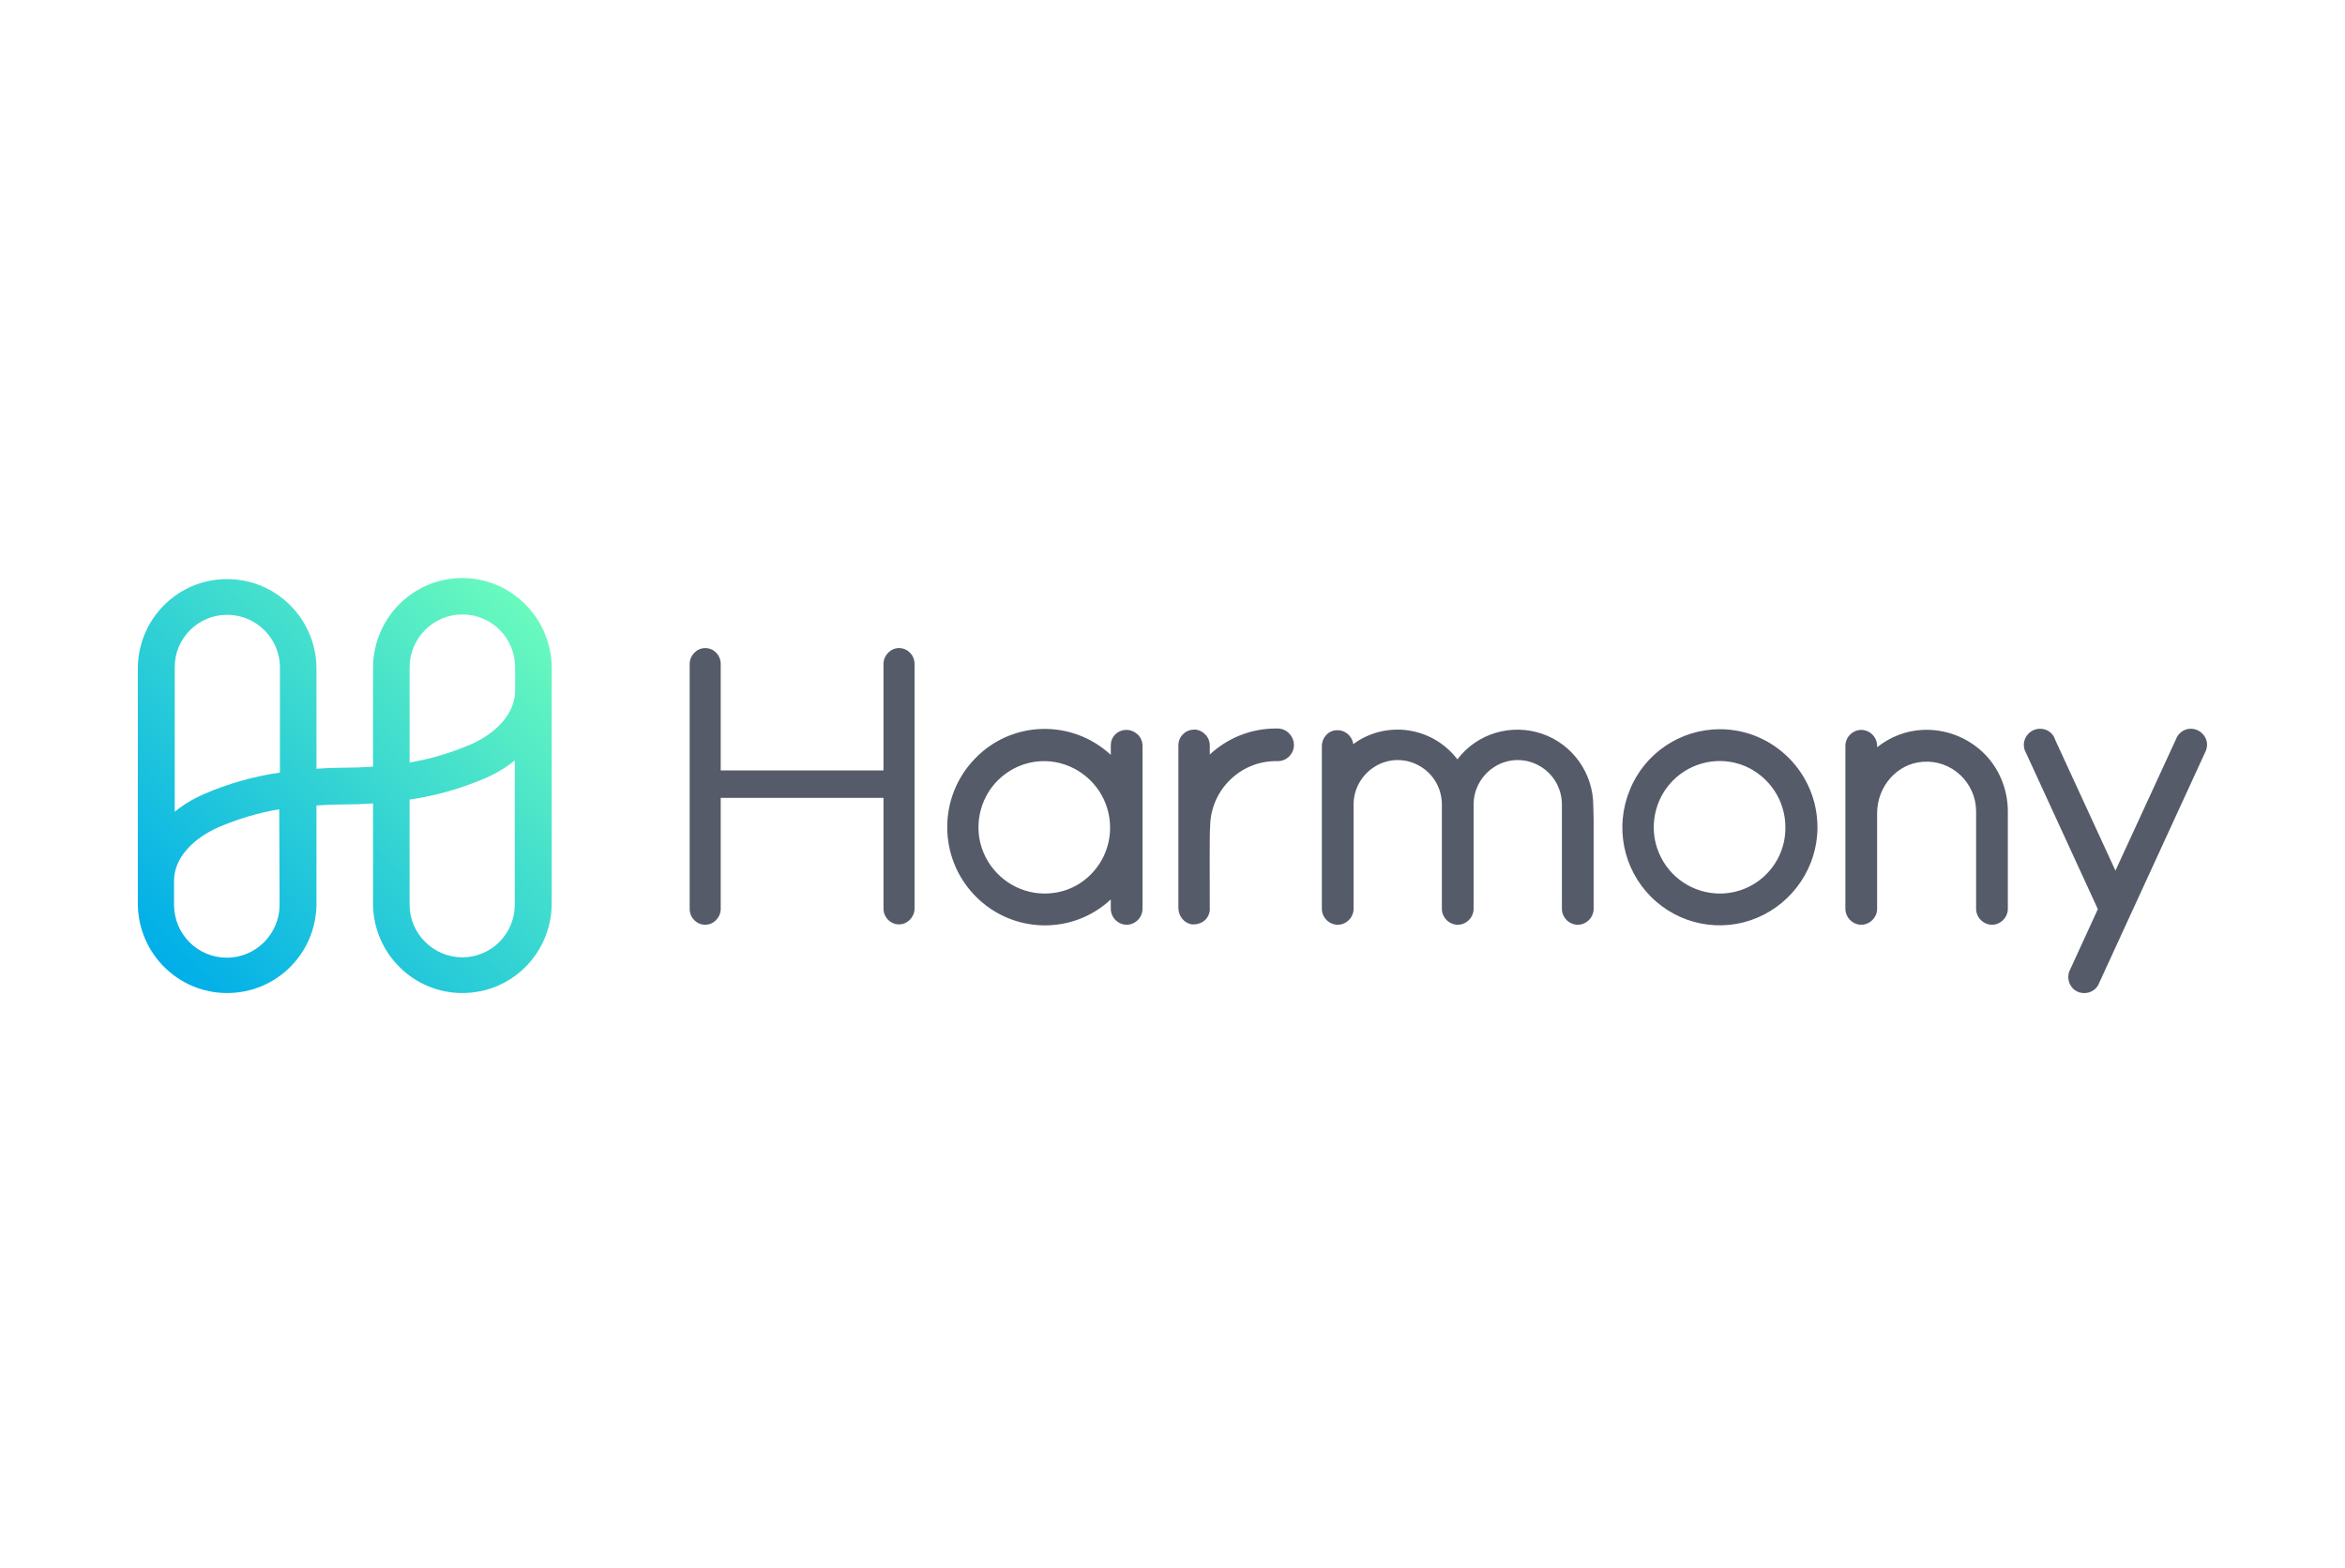
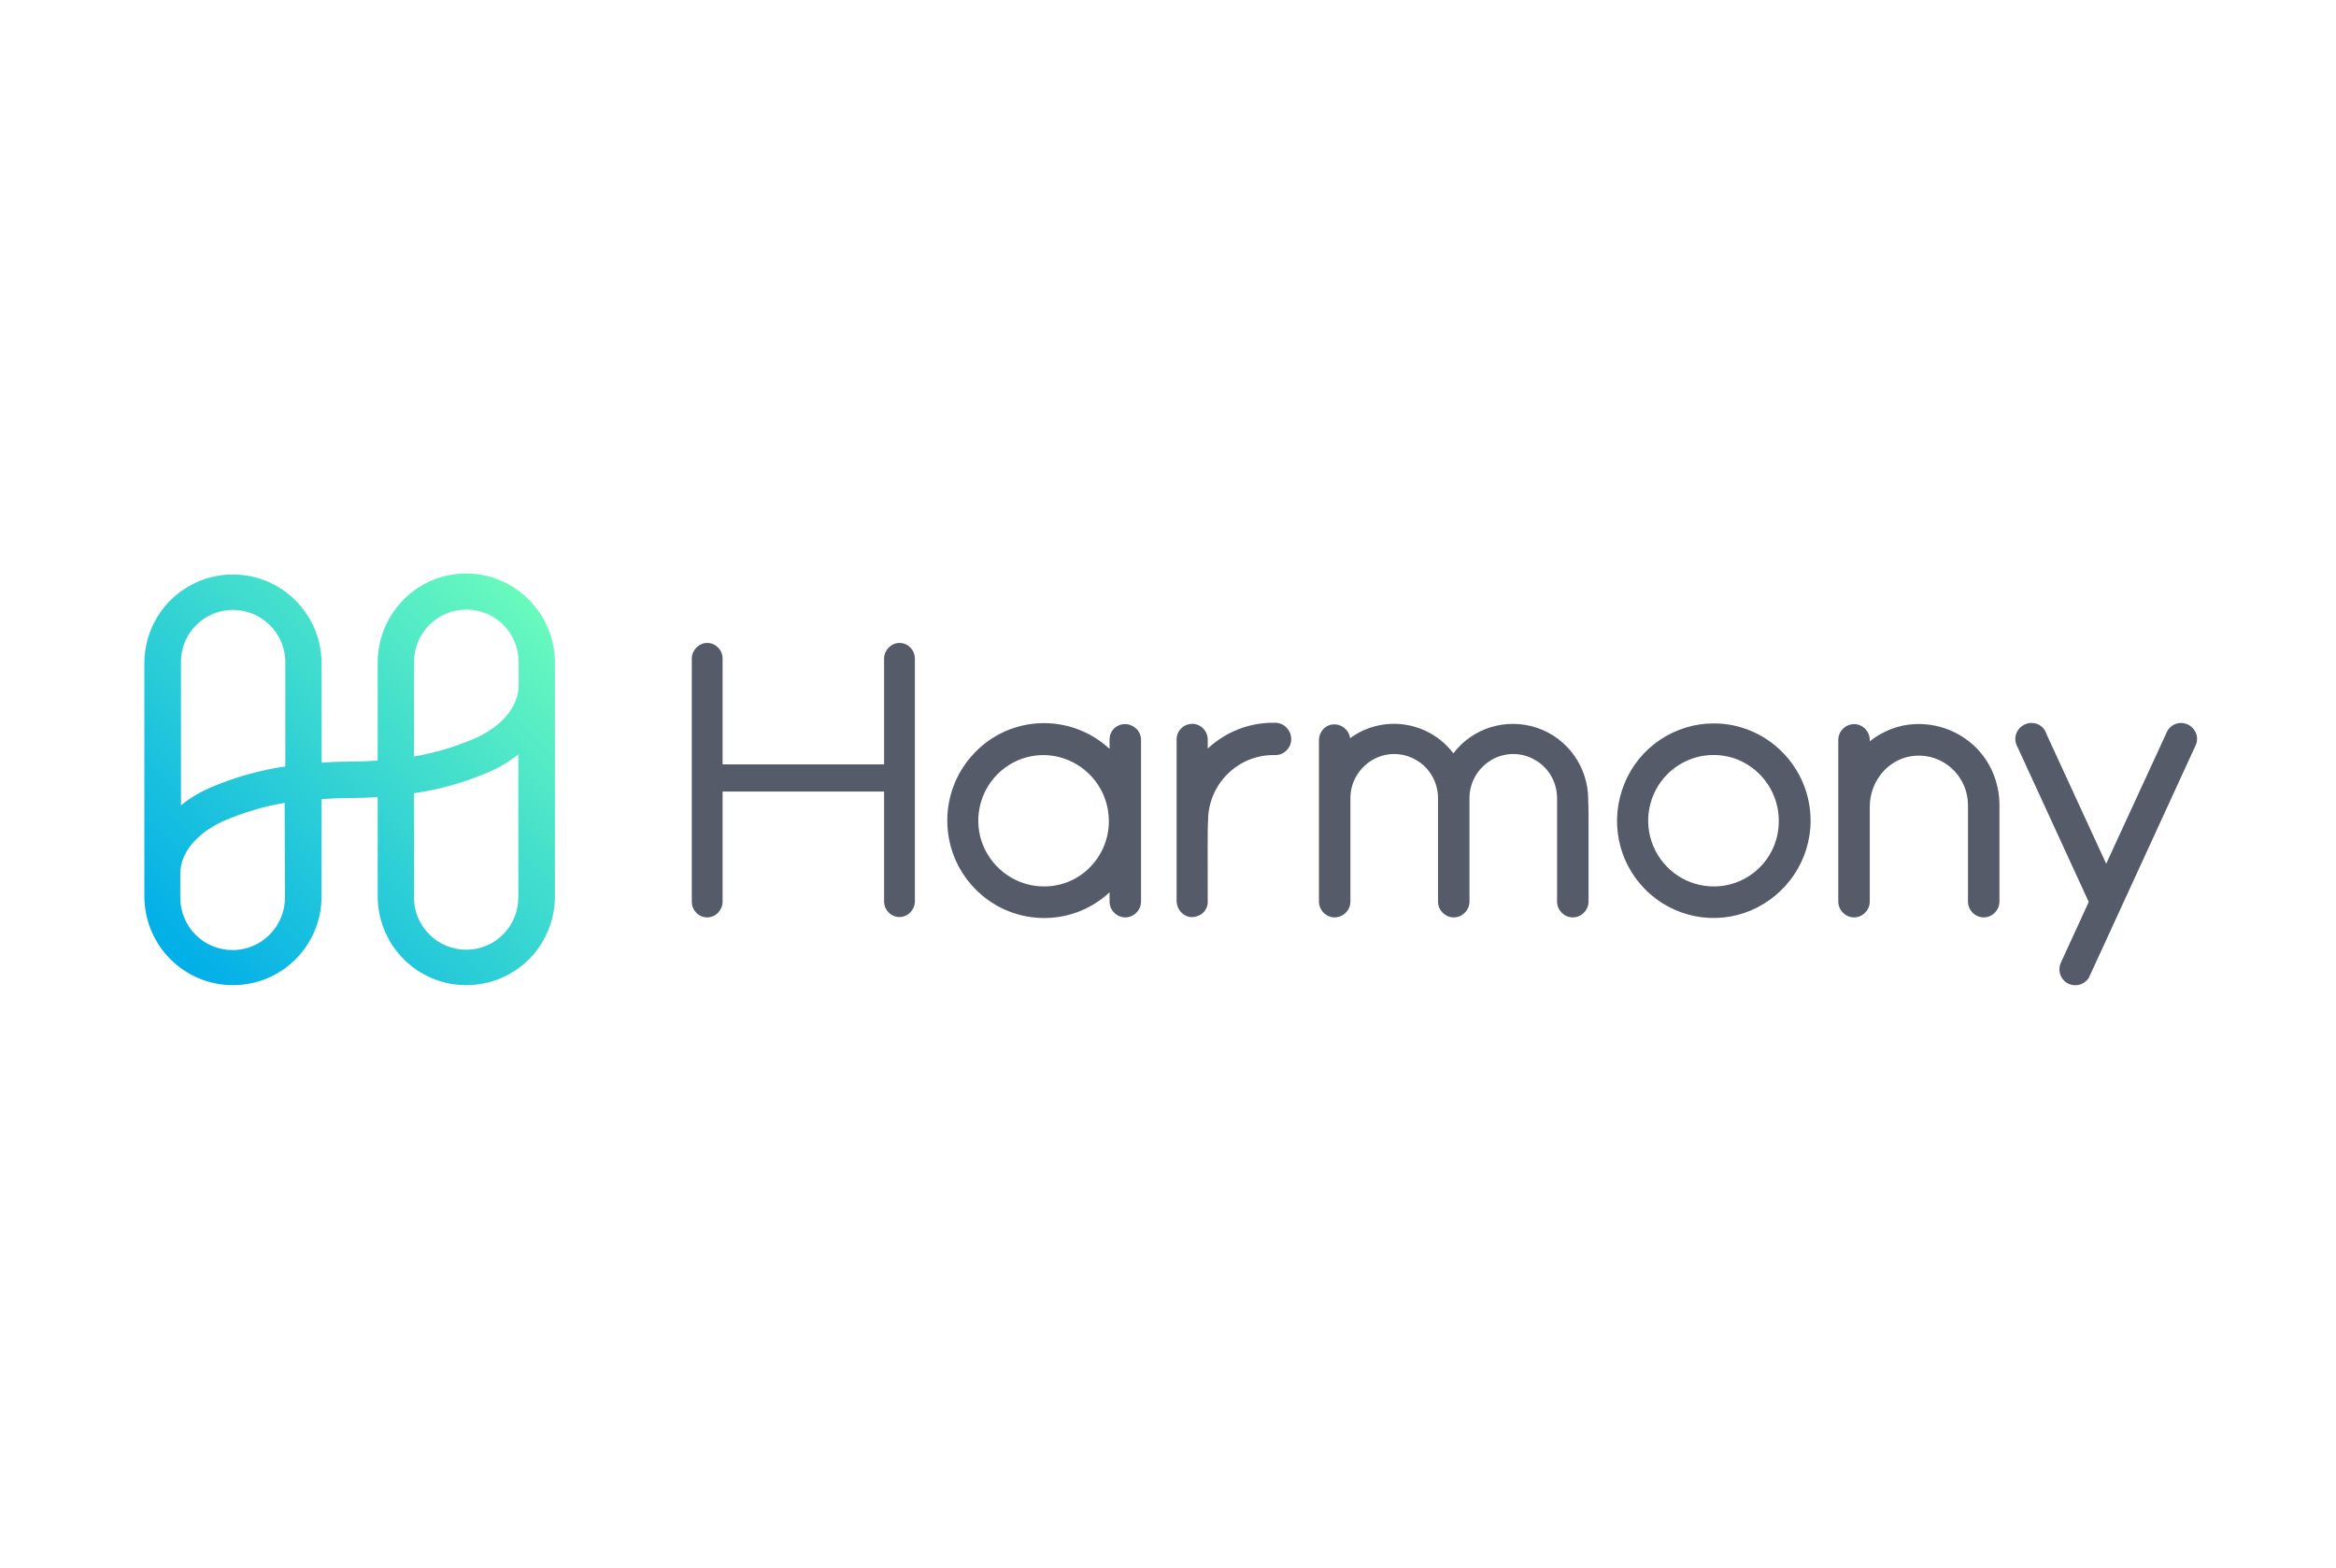
- <svg xmlns="http://www.w3.org/2000/svg" width="175" height="117" viewBox="0 0 175 117" fill="none">
-   <path d="M34.505 43.148C30.825 43.148 27.865 46.124 27.839 49.824V57.225C27.144 57.277 26.449 57.302 25.729 57.302C25.008 57.302 24.313 57.328 23.618 57.38V49.824C23.567 46.175 20.607 43.225 16.952 43.225C13.297 43.225 10.338 46.149 10.286 49.824V67.524C10.338 71.172 13.297 74.123 16.952 74.123C20.607 74.123 23.567 71.198 23.618 67.524V60.123C24.313 60.071 25.008 60.045 25.729 60.045C26.449 60.045 27.144 60.02 27.839 59.968V67.524C27.891 71.172 30.851 74.123 34.505 74.123C38.16 74.123 41.12 71.198 41.171 67.524V49.824C41.146 46.149 38.16 43.148 34.505 43.148ZM16.952 45.891C19.114 45.891 20.89 47.65 20.89 49.824V57.665C18.934 57.949 17.029 58.493 15.228 59.269C14.456 59.605 13.709 60.045 13.04 60.589V49.824C13.014 47.65 14.79 45.891 16.952 45.891ZM20.864 67.524C20.864 69.698 19.114 71.483 16.926 71.483C14.739 71.483 12.989 69.723 12.989 67.524V65.738C12.989 64.16 14.224 62.685 16.283 61.753C17.75 61.132 19.268 60.666 20.838 60.408L20.864 67.524ZM34.505 71.457C32.343 71.457 30.567 69.698 30.567 67.524V59.683C32.523 59.398 34.428 58.855 36.23 58.079C37.002 57.742 37.748 57.302 38.417 56.759V67.524C38.417 69.698 36.667 71.457 34.505 71.457ZM35.123 55.569C33.656 56.19 32.137 56.656 30.567 56.914V49.824C30.567 47.65 32.318 45.865 34.505 45.865C36.693 45.865 38.443 47.624 38.443 49.824V51.609C38.417 53.162 37.182 54.663 35.123 55.569Z" fill="url(#paint0_linear_103_1322)" />
-   <path d="M128.348 54.43C125.413 54.43 122.737 56.215 121.63 58.959C120.498 61.701 121.115 64.832 123.2 66.929C125.285 69.025 128.425 69.646 131.127 68.507C133.83 67.368 135.631 64.703 135.631 61.753C135.631 57.716 132.363 54.43 128.348 54.43ZM128.348 66.696C126.366 66.696 124.564 65.505 123.792 63.642C123.02 61.805 123.457 59.657 124.847 58.26C126.263 56.837 128.373 56.422 130.201 57.173C132.028 57.949 133.238 59.735 133.238 61.753C133.264 64.496 131.05 66.696 128.348 66.696ZM84.053 54.482C83.744 54.482 83.435 54.611 83.229 54.818C82.998 55.051 82.895 55.336 82.895 55.646V56.345C79.986 53.654 75.482 53.783 72.754 56.63C70 59.476 70 64.004 72.754 66.851C75.508 69.697 80.012 69.827 82.895 67.136V67.834C82.895 68.481 83.435 69.025 84.079 69.025C84.722 69.025 85.263 68.481 85.263 67.834V55.672C85.263 55.362 85.134 55.051 84.928 54.844C84.671 54.611 84.387 54.482 84.053 54.482ZM77.953 66.696C75.971 66.696 74.169 65.48 73.397 63.642C72.625 61.805 73.063 59.657 74.453 58.26C75.868 56.837 77.979 56.422 79.806 57.199C81.633 57.975 82.843 59.761 82.843 61.779C82.843 63.099 82.328 64.341 81.402 65.272C80.475 66.204 79.266 66.696 77.953 66.696ZM96.561 55.62C96.561 56.267 96.021 56.811 95.377 56.811C95.352 56.811 95.326 56.811 95.3 56.811C95.275 56.811 95.249 56.811 95.223 56.811C93.91 56.811 92.675 57.328 91.748 58.26C90.822 59.191 90.307 60.433 90.307 61.753C90.256 61.986 90.281 65.764 90.281 67.99C90.23 68.3 90.076 68.585 89.818 68.766C89.561 68.947 89.252 69.025 88.943 68.999C88.351 68.895 87.939 68.378 87.939 67.757V55.646C87.939 55.31 88.068 54.999 88.3 54.792C88.531 54.559 88.84 54.456 89.175 54.456C89.818 54.508 90.307 55.051 90.281 55.698V56.319C91.62 55.077 93.37 54.378 95.197 54.378H95.352C95.661 54.378 95.969 54.508 96.175 54.715C96.458 54.999 96.561 55.31 96.561 55.62ZM149.839 60.563V67.834C149.839 68.481 149.298 69.025 148.655 69.025C148.011 69.025 147.471 68.481 147.471 67.834V66.644V60.563C147.471 59.528 147.033 58.544 146.287 57.846C145.54 57.147 144.537 56.785 143.507 56.862C141.551 56.992 140.084 58.726 140.084 60.692V62.141V66.644V67.834C140.084 68.481 139.544 69.025 138.9 69.025C138.257 69.025 137.716 68.481 137.716 67.834V55.672C137.716 55.025 138.257 54.482 138.9 54.482C139.544 54.482 140.084 55.025 140.084 55.672V55.776C141.062 54.999 142.246 54.533 143.481 54.482C145.129 54.404 146.75 54.999 147.96 56.138C149.169 57.276 149.839 58.907 149.839 60.563ZM68.25 49.513V67.86C68.224 68.481 67.709 68.999 67.092 68.999C66.474 68.999 65.959 68.507 65.933 67.86V59.554H53.785V67.886C53.759 68.507 53.245 69.025 52.627 69.025C52.009 69.025 51.495 68.533 51.469 67.886V49.513C51.495 48.892 52.009 48.375 52.627 48.375C53.245 48.375 53.759 48.866 53.785 49.513V57.509H65.933V49.513C65.959 48.892 66.474 48.375 67.092 48.375C67.709 48.375 68.224 48.866 68.25 49.513ZM118.928 61.132V67.834C118.928 68.481 118.387 69.025 117.744 69.025C117.1 69.025 116.56 68.481 116.56 67.834V61.727V60.123C116.585 58.933 115.968 57.794 114.938 57.199C113.909 56.578 112.622 56.578 111.592 57.199C110.563 57.82 109.945 58.933 109.971 60.123V67.834C109.971 68.481 109.43 69.025 108.787 69.025C108.143 69.025 107.603 68.481 107.603 67.834V61.727V60.123C107.629 58.933 107.011 57.794 105.981 57.199C104.952 56.578 103.665 56.578 102.636 57.199C101.606 57.82 100.988 58.933 101.014 60.123V67.834C101.014 68.481 100.474 69.025 99.83 69.025C99.187 69.025 98.646 68.481 98.646 67.834V55.698C98.646 55.077 99.109 54.533 99.727 54.508C100.345 54.456 100.911 54.922 100.988 55.543C103.459 53.731 106.908 54.249 108.761 56.681C110.228 54.74 112.776 53.99 115.067 54.766C117.358 55.543 118.902 57.716 118.902 60.149L118.928 61.132ZM164.535 56.215L156.582 73.527C156.273 74.071 155.604 74.278 155.038 74.019C154.471 73.76 154.214 73.113 154.42 72.518L156.556 67.86L151.203 56.215C150.971 55.827 150.971 55.336 151.228 54.947C151.486 54.559 151.923 54.352 152.387 54.404C152.85 54.456 153.236 54.766 153.365 55.206L157.869 64.988L162.373 55.206C162.527 54.766 162.913 54.456 163.351 54.404C163.814 54.352 164.252 54.559 164.509 54.947C164.767 55.31 164.767 55.801 164.535 56.215Z" fill="#555B68" />
+ <svg xmlns="http://www.w3.org/2000/svg" width="158" height="106" viewBox="0 0 158 106" fill="none">
+   <path d="M31.539 38.786C28.23 38.786 25.569 41.461 25.546 44.787V51.44C24.921 51.486 24.296 51.509 23.648 51.509C23 51.509 22.375 51.533 21.751 51.579V44.787C21.704 41.507 19.043 38.855 15.757 38.855C12.471 38.855 9.81 41.484 9.764 44.787V60.697C9.81 63.977 12.471 66.629 15.757 66.629C19.043 66.629 21.704 64.001 21.751 60.697V54.045C22.375 53.998 23 53.975 23.648 53.975C24.296 53.975 24.921 53.952 25.546 53.905V60.697C25.592 63.977 28.253 66.629 31.539 66.629C34.825 66.629 37.487 64.001 37.533 60.697V44.787C37.51 41.484 34.825 38.786 31.539 38.786ZM15.757 41.251C17.701 41.251 19.298 42.833 19.298 44.787V51.835C17.539 52.091 15.827 52.579 14.207 53.277C13.512 53.58 12.841 53.975 12.24 54.464V44.787C12.217 42.833 13.813 41.251 15.757 41.251ZM19.275 60.697C19.275 62.651 17.701 64.256 15.734 64.256C13.767 64.256 12.194 62.675 12.194 60.697V59.093C12.194 57.674 13.304 56.348 15.155 55.51C16.475 54.952 17.84 54.533 19.252 54.301L19.275 60.697ZM31.539 64.233C29.596 64.233 27.999 62.651 27.999 60.697V53.649C29.758 53.394 31.47 52.905 33.09 52.207C33.784 51.905 34.455 51.509 35.057 51.021V60.697C35.057 62.651 33.483 64.233 31.539 64.233ZM32.095 49.951C30.776 50.509 29.41 50.928 27.999 51.16V44.787C27.999 42.833 29.572 41.228 31.539 41.228C33.506 41.228 35.08 42.81 35.08 44.787V46.392C35.057 47.788 33.946 49.137 32.095 49.951Z" fill="url(#paint0_linear_3801_20537)" />
+   <path d="M115.914 48.927C113.276 48.927 110.869 50.532 109.874 52.998C108.856 55.464 109.411 58.278 111.286 60.163C113.16 62.047 115.983 62.605 118.413 61.581C120.843 60.558 122.463 58.162 122.463 55.51C122.463 51.882 119.524 48.927 115.914 48.927ZM115.914 59.953C114.132 59.953 112.512 58.883 111.818 57.208C111.124 55.557 111.517 53.626 112.767 52.37C114.039 51.091 115.937 50.718 117.58 51.393C119.223 52.091 120.311 53.696 120.311 55.51C120.334 57.976 118.344 59.953 115.914 59.953ZM76.088 48.974C75.81 48.974 75.533 49.09 75.348 49.276C75.139 49.486 75.047 49.742 75.047 50.021V50.649C72.432 48.23 68.382 48.346 65.929 50.905C63.453 53.463 63.453 57.534 65.929 60.093C68.405 62.651 72.455 62.768 75.047 60.349V60.977C75.047 61.558 75.533 62.047 76.111 62.047C76.69 62.047 77.176 61.558 77.176 60.977V50.044C77.176 49.765 77.06 49.486 76.875 49.3C76.644 49.09 76.389 48.974 76.088 48.974ZM70.604 59.953C68.822 59.953 67.202 58.86 66.508 57.208C65.813 55.557 66.207 53.626 67.457 52.37C68.729 51.091 70.627 50.718 72.27 51.416C73.913 52.114 75 53.719 75 55.534C75 56.72 74.538 57.836 73.704 58.674C72.871 59.511 71.784 59.953 70.604 59.953ZM87.335 49.998C87.335 50.579 86.849 51.068 86.27 51.068C86.247 51.068 86.224 51.068 86.201 51.068C86.178 51.068 86.154 51.068 86.131 51.068C84.951 51.068 83.84 51.533 83.007 52.37C82.174 53.208 81.711 54.324 81.711 55.51C81.665 55.72 81.688 59.116 81.688 61.116C81.642 61.395 81.503 61.651 81.272 61.814C81.04 61.977 80.763 62.047 80.485 62.023C79.953 61.93 79.582 61.465 79.582 60.907V50.021C79.582 49.718 79.698 49.439 79.906 49.253C80.115 49.044 80.392 48.951 80.693 48.951C81.272 48.997 81.711 49.486 81.688 50.067V50.626C82.891 49.509 84.465 48.881 86.108 48.881H86.247C86.525 48.881 86.802 48.997 86.987 49.183C87.242 49.439 87.335 49.718 87.335 49.998ZM135.237 54.44V60.977C135.237 61.558 134.751 62.047 134.172 62.047C133.594 62.047 133.108 61.558 133.108 60.977V59.907V54.44C133.108 53.51 132.714 52.626 132.043 51.998C131.372 51.37 130.47 51.044 129.544 51.114C127.785 51.23 126.466 52.789 126.466 54.557V55.859V59.907V60.977C126.466 61.558 125.98 62.047 125.402 62.047C124.823 62.047 124.337 61.558 124.337 60.977V50.044C124.337 49.462 124.823 48.974 125.402 48.974C125.98 48.974 126.466 49.462 126.466 50.044V50.137C127.345 49.439 128.41 49.02 129.521 48.974C131.002 48.904 132.46 49.439 133.547 50.463C134.635 51.486 135.237 52.952 135.237 54.44ZM61.88 44.508V61C61.856 61.558 61.394 62.023 60.838 62.023C60.283 62.023 59.82 61.581 59.797 61V53.533H48.874V61.023C48.851 61.581 48.388 62.047 47.833 62.047C47.278 62.047 46.815 61.605 46.791 61.023V44.508C46.815 43.95 47.278 43.484 47.833 43.484C48.388 43.484 48.851 43.926 48.874 44.508V51.696H59.797V44.508C59.82 43.95 60.283 43.484 60.838 43.484C61.394 43.484 61.856 43.926 61.88 44.508ZM107.444 54.952V60.977C107.444 61.558 106.958 62.047 106.38 62.047C105.801 62.047 105.315 61.558 105.315 60.977V55.487V54.045C105.338 52.975 104.783 51.951 103.857 51.416C102.932 50.858 101.775 50.858 100.849 51.416C99.923 51.975 99.368 52.975 99.391 54.045V60.977C99.391 61.558 98.905 62.047 98.327 62.047C97.748 62.047 97.262 61.558 97.262 60.977V55.487V54.045C97.285 52.975 96.73 51.951 95.804 51.416C94.879 50.858 93.722 50.858 92.796 51.416C91.87 51.975 91.315 52.975 91.338 54.045V60.977C91.338 61.558 90.852 62.047 90.273 62.047C89.695 62.047 89.209 61.558 89.209 60.977V50.067C89.209 49.509 89.626 49.02 90.181 48.997C90.736 48.951 91.246 49.369 91.315 49.928C93.536 48.299 96.637 48.765 98.303 50.951C99.623 49.207 101.913 48.532 103.973 49.23C106.033 49.928 107.421 51.882 107.421 54.068L107.444 54.952ZM148.45 50.532L141.3 66.094C141.022 66.582 140.42 66.769 139.911 66.536C139.402 66.303 139.171 65.722 139.356 65.187L141.276 61L136.463 50.532C136.255 50.184 136.255 49.742 136.486 49.393C136.718 49.044 137.111 48.858 137.528 48.904C137.944 48.951 138.291 49.23 138.407 49.625L142.457 58.418L146.506 49.625C146.645 49.23 146.992 48.951 147.386 48.904C147.802 48.858 148.196 49.044 148.427 49.393C148.658 49.718 148.658 50.16 148.45 50.532Z" fill="#555B68" />
  <defs>
-     <linearGradient id="paint0_linear_103_1322" x1="12.238" y1="72.239" x2="39.282" y2="45.192" gradientUnits="userSpaceOnUse">
+     <linearGradient id="paint0_linear_3801_20537" x1="11.518" y1="64.936" x2="35.828" y2="40.618" gradientUnits="userSpaceOnUse">
      <stop stop-color="#00AEE9" />
      <stop offset="1" stop-color="#69FABD" />
    </linearGradient>
  </defs>
</svg>
